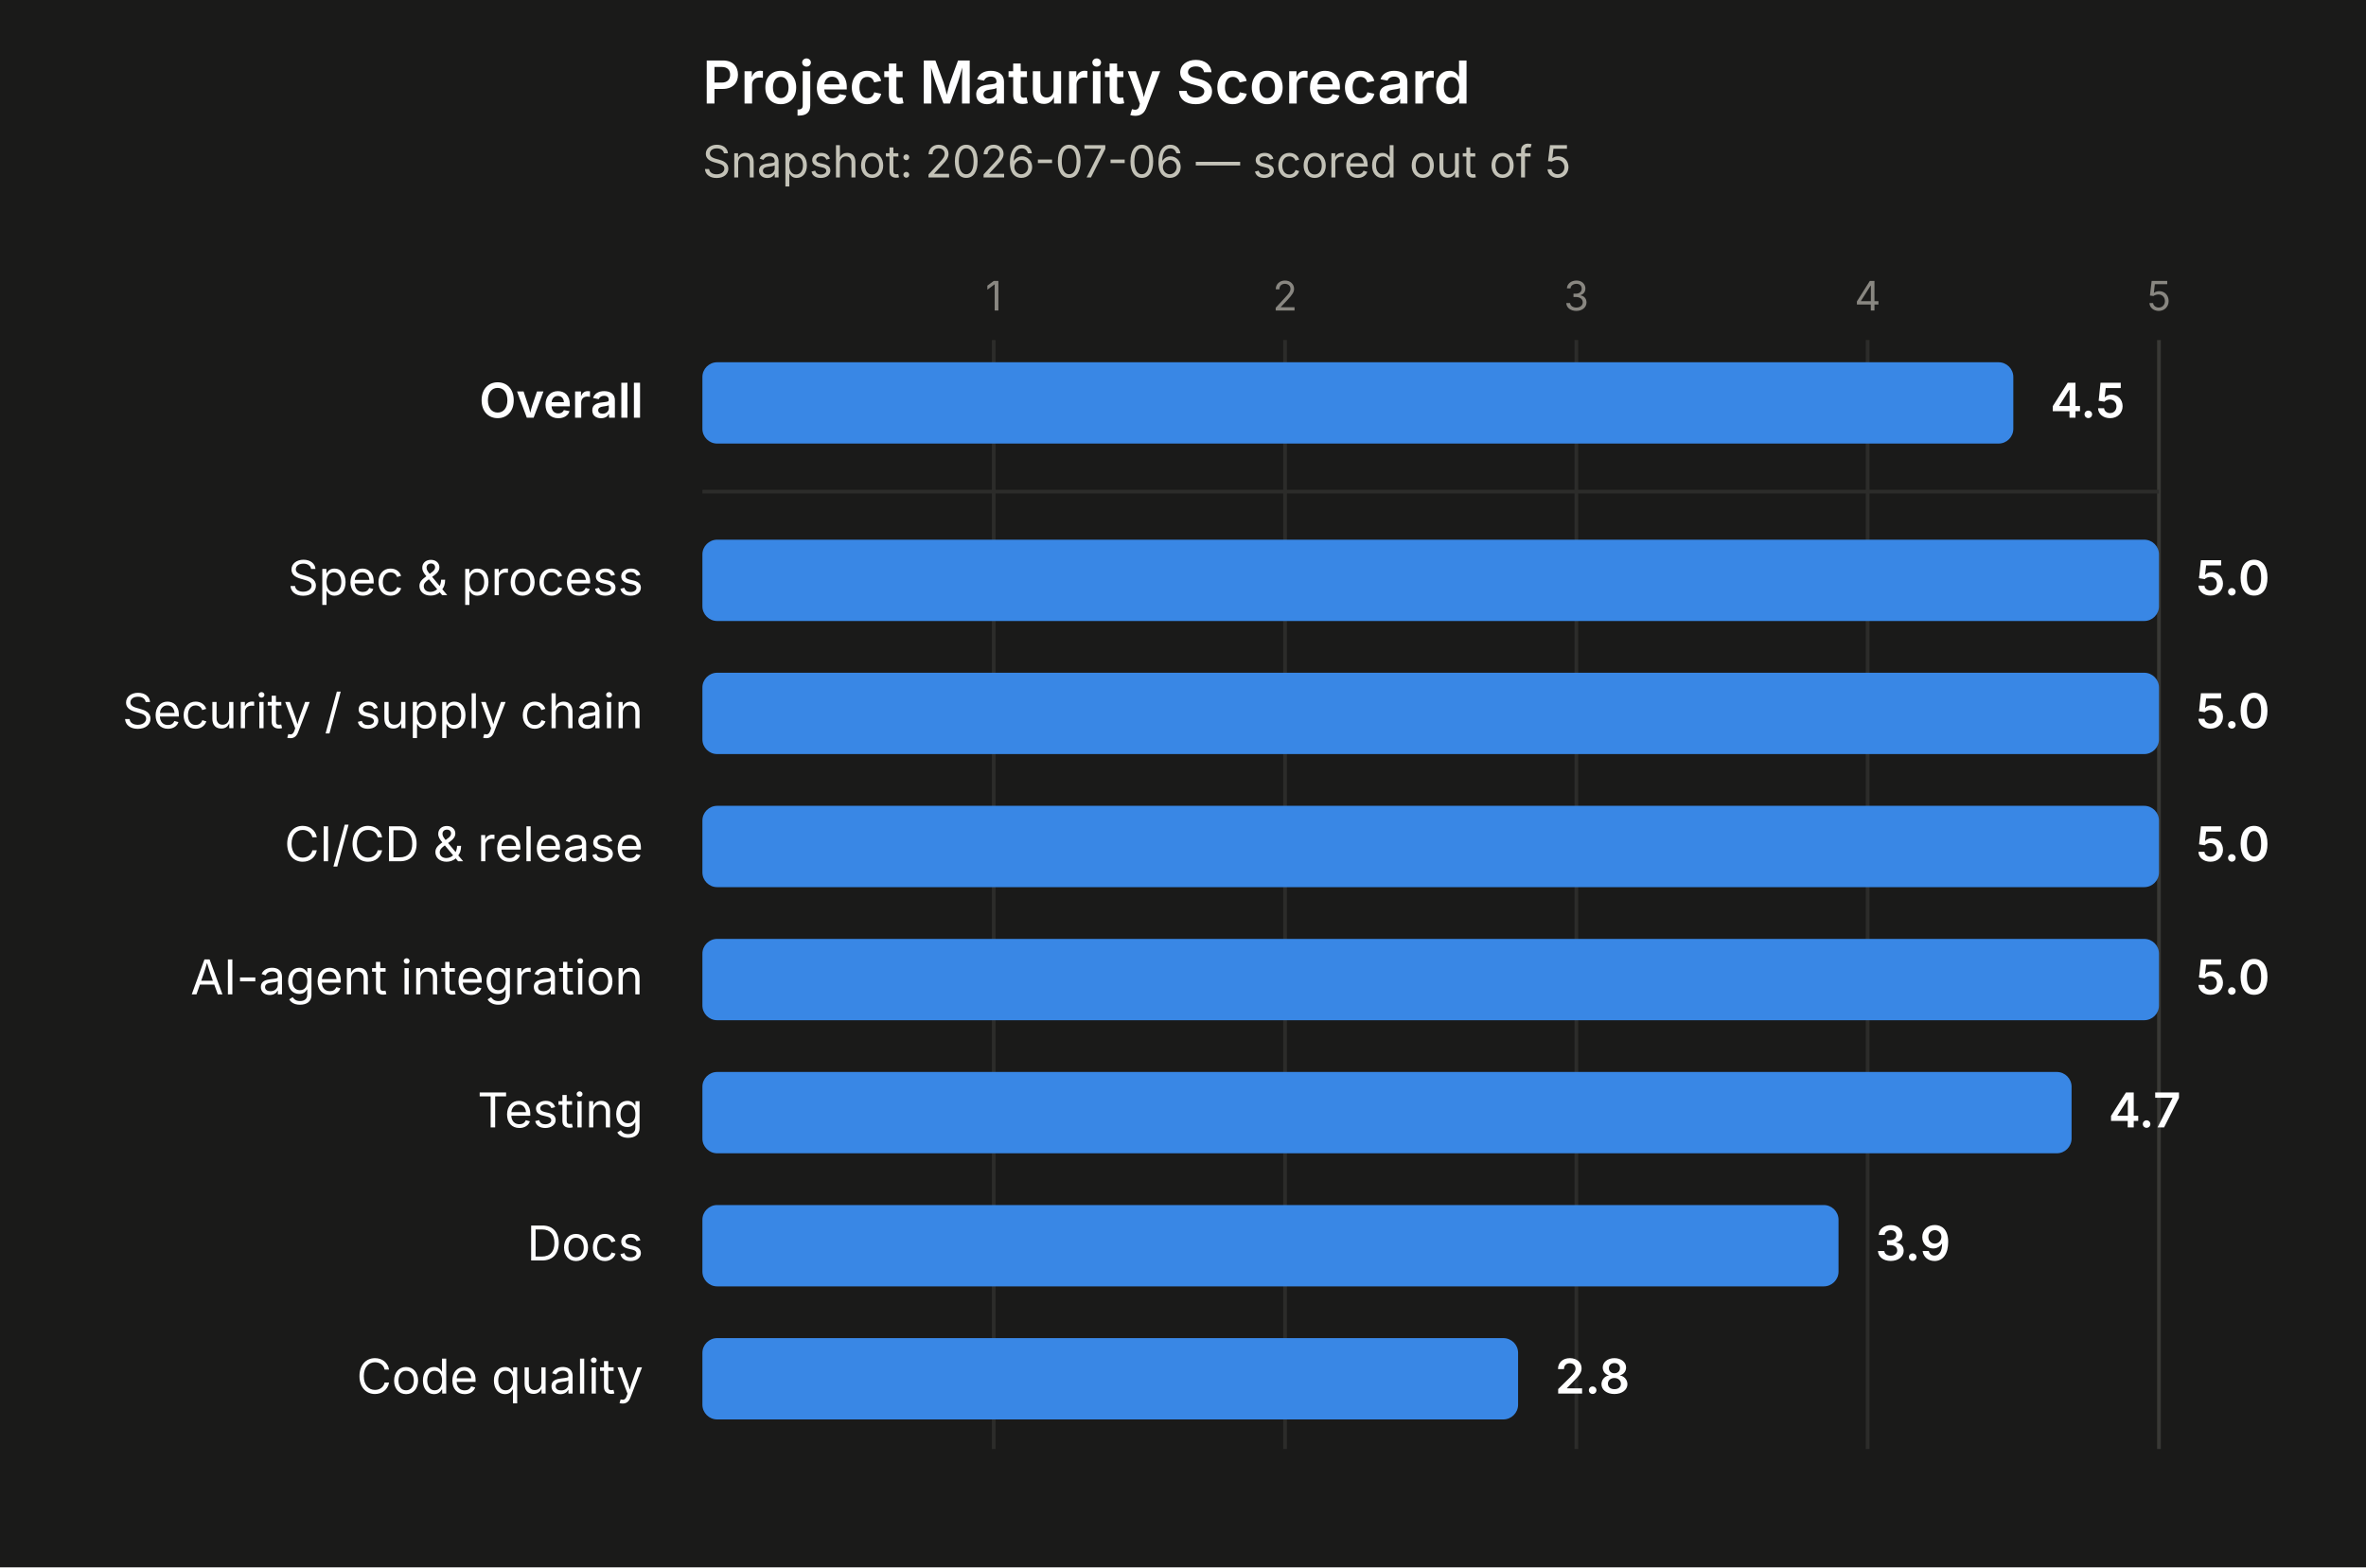
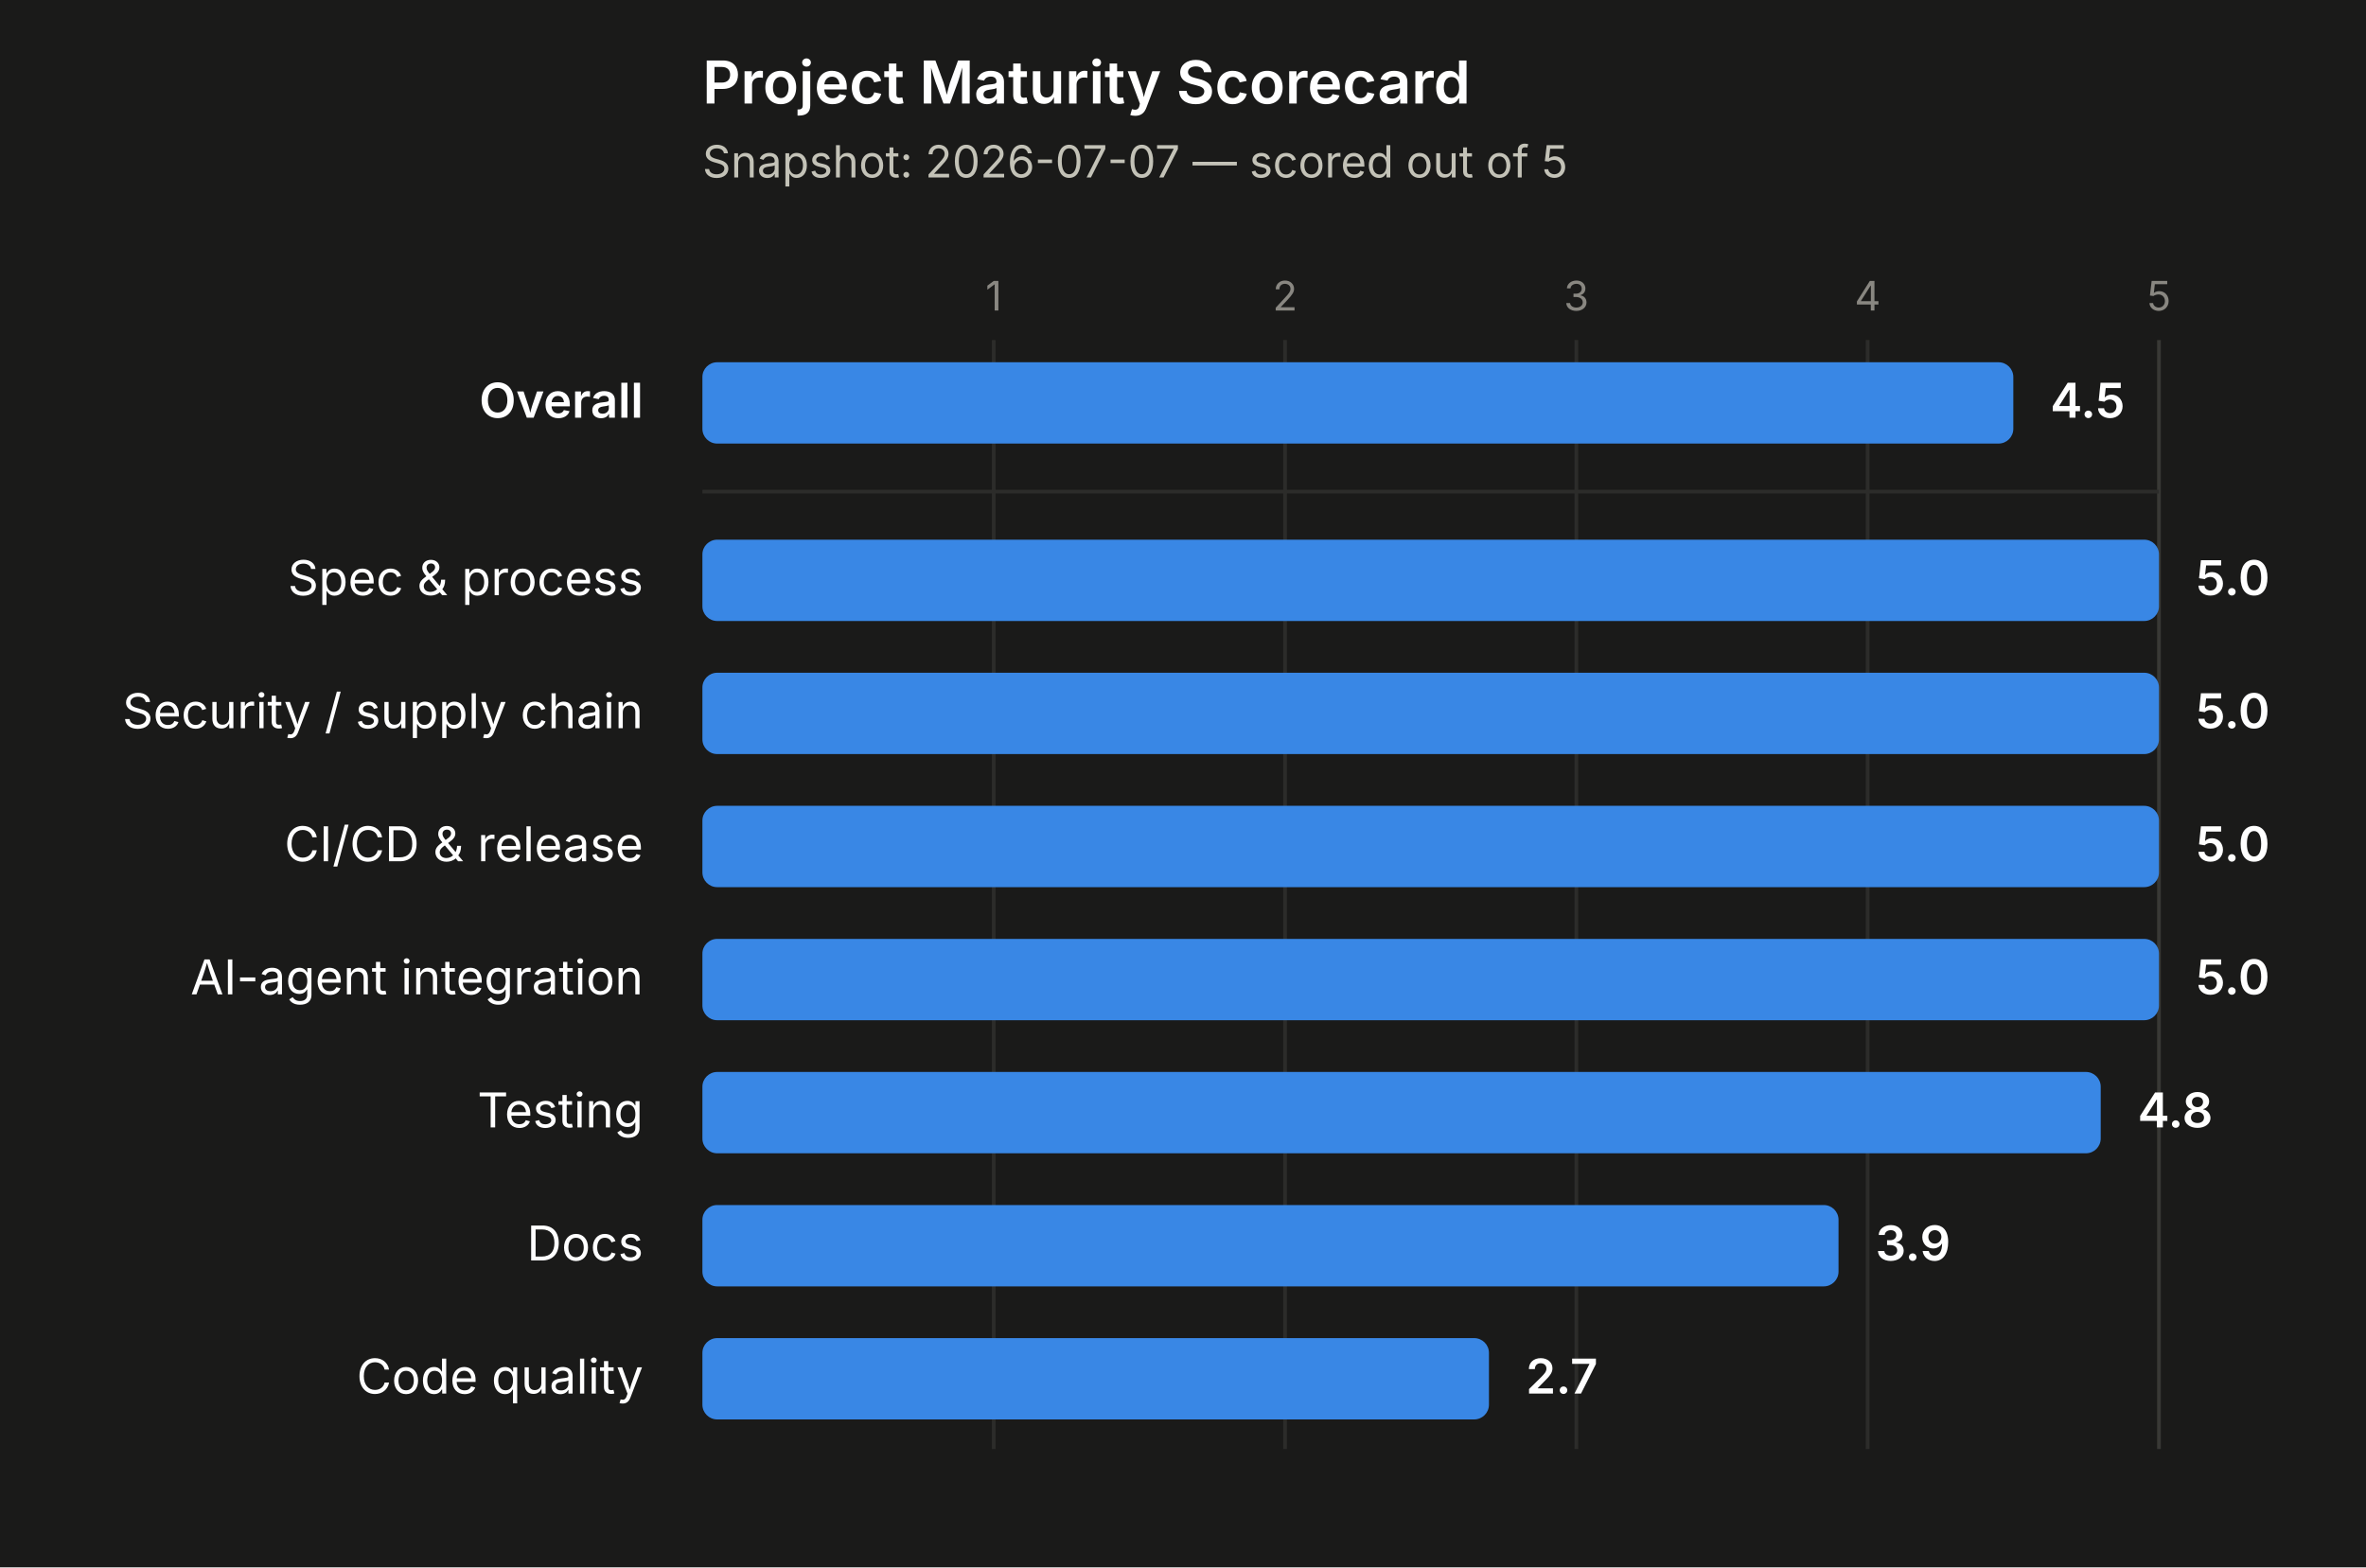
<svg xmlns="http://www.w3.org/2000/svg" width="640" height="424" viewBox="0 0 640 424">
  <rect x="0" y="0" width="640" height="424" fill="#1a1a19" />
  <text x="190" y="28" font-size="16" font-weight="600" fill="#ffffff" font-family="system-ui, -apple-system, 'Segoe UI', sans-serif">Project Maturity Scorecard</text>
-   <text x="190" y="48" font-size="12" fill="#c3c2b7" font-family="system-ui, -apple-system, 'Segoe UI', sans-serif">Snapshot: 2026-07-06 — scored out of 5</text>
+   <text x="190" y="48" font-size="12" fill="#c3c2b7" font-family="system-ui, -apple-system, 'Segoe UI', sans-serif">Snapshot: 2026-07-07 — scored out of 5</text>
  <line x1="268.8" y1="92" x2="268.8" y2="392" stroke="#2c2c2a" stroke-width="1" />
  <text x="268.8" y="84" font-size="11" fill="#898781" text-anchor="middle" font-family="system-ui, -apple-system, 'Segoe UI', sans-serif">1</text>
  <line x1="347.6" y1="92" x2="347.6" y2="392" stroke="#2c2c2a" stroke-width="1" />
  <text x="347.6" y="84" font-size="11" fill="#898781" text-anchor="middle" font-family="system-ui, -apple-system, 'Segoe UI', sans-serif">2</text>
  <line x1="426.4" y1="92" x2="426.4" y2="392" stroke="#2c2c2a" stroke-width="1" />
  <text x="426.4" y="84" font-size="11" fill="#898781" text-anchor="middle" font-family="system-ui, -apple-system, 'Segoe UI', sans-serif">3</text>
  <line x1="505.2" y1="92" x2="505.2" y2="392" stroke="#2c2c2a" stroke-width="1" />
  <text x="505.2" y="84" font-size="11" fill="#898781" text-anchor="middle" font-family="system-ui, -apple-system, 'Segoe UI', sans-serif">4</text>
  <line x1="584" y1="92" x2="584" y2="392" stroke="#383835" stroke-width="1" />
  <text x="584" y="84" font-size="11" fill="#898781" text-anchor="middle" font-family="system-ui, -apple-system, 'Segoe UI', sans-serif">5</text>
  <line x1="190" y1="133" x2="584" y2="133" stroke="#2c2c2a" stroke-width="1" />
  <text x="174" y="113" font-size="13" font-weight="600" fill="#ffffff" text-anchor="end" font-family="system-ui, -apple-system, 'Segoe UI', sans-serif">Overall</text>
  <rect x="190" y="98" width="354.6" height="22" rx="4" ry="4" fill="#3987e5" />
  <text x="554.6" y="113" font-size="13" font-weight="600" fill="#ffffff" font-family="system-ui, -apple-system, 'Segoe UI', sans-serif">4.5</text>
  <text x="174" y="161" font-size="13" font-weight="400" fill="#ffffff" text-anchor="end" font-family="system-ui, -apple-system, 'Segoe UI', sans-serif">Spec &amp; process</text>
  <rect x="190" y="146" width="394" height="22" rx="4" ry="4" fill="#3987e5" />
  <text x="594" y="161" font-size="13" font-weight="600" fill="#ffffff" font-family="system-ui, -apple-system, 'Segoe UI', sans-serif">5.0</text>
  <text x="174" y="197" font-size="13" font-weight="400" fill="#ffffff" text-anchor="end" font-family="system-ui, -apple-system, 'Segoe UI', sans-serif">Security / supply chain</text>
  <rect x="190" y="182" width="394" height="22" rx="4" ry="4" fill="#3987e5" />
  <text x="594" y="197" font-size="13" font-weight="600" fill="#ffffff" font-family="system-ui, -apple-system, 'Segoe UI', sans-serif">5.0</text>
  <text x="174" y="233" font-size="13" font-weight="400" fill="#ffffff" text-anchor="end" font-family="system-ui, -apple-system, 'Segoe UI', sans-serif">CI/CD &amp; release</text>
  <rect x="190" y="218" width="394" height="22" rx="4" ry="4" fill="#3987e5" />
  <text x="594" y="233" font-size="13" font-weight="600" fill="#ffffff" font-family="system-ui, -apple-system, 'Segoe UI', sans-serif">5.0</text>
  <text x="174" y="269" font-size="13" font-weight="400" fill="#ffffff" text-anchor="end" font-family="system-ui, -apple-system, 'Segoe UI', sans-serif">AI-agent integration</text>
  <rect x="190" y="254" width="394" height="22" rx="4" ry="4" fill="#3987e5" />
  <text x="594" y="269" font-size="13" font-weight="600" fill="#ffffff" font-family="system-ui, -apple-system, 'Segoe UI', sans-serif">5.0</text>
  <text x="174" y="305" font-size="13" font-weight="400" fill="#ffffff" text-anchor="end" font-family="system-ui, -apple-system, 'Segoe UI', sans-serif">Testing</text>
-   <rect x="190" y="290" width="370.36" height="22" rx="4" ry="4" fill="#3987e5" />
-   <text x="570.36" y="305" font-size="13" font-weight="600" fill="#ffffff" font-family="system-ui, -apple-system, 'Segoe UI', sans-serif">4.7</text>
+   <rect x="190" y="290" width="378.24" height="22" rx="4" ry="4" fill="#3987e5" />
+   <text x="578.24" y="305" font-size="13" font-weight="600" fill="#ffffff" font-family="system-ui, -apple-system, 'Segoe UI', sans-serif">4.8</text>
  <text x="174" y="341" font-size="13" font-weight="400" fill="#ffffff" text-anchor="end" font-family="system-ui, -apple-system, 'Segoe UI', sans-serif">Docs</text>
  <rect x="190" y="326" width="307.32" height="22" rx="4" ry="4" fill="#3987e5" />
  <text x="507.32" y="341" font-size="13" font-weight="600" fill="#ffffff" font-family="system-ui, -apple-system, 'Segoe UI', sans-serif">3.9</text>
  <text x="174" y="377" font-size="13" font-weight="400" fill="#ffffff" text-anchor="end" font-family="system-ui, -apple-system, 'Segoe UI', sans-serif">Code quality</text>
-   <rect x="190" y="362" width="220.64" height="22" rx="4" ry="4" fill="#3987e5" />
-   <text x="420.64" y="377" font-size="13" font-weight="600" fill="#ffffff" font-family="system-ui, -apple-system, 'Segoe UI', sans-serif">2.8</text>
+   <rect x="190" y="362" width="212.76" height="22" rx="4" ry="4" fill="#3987e5" />
+   <text x="412.76" y="377" font-size="13" font-weight="600" fill="#ffffff" font-family="system-ui, -apple-system, 'Segoe UI', sans-serif">2.7</text>
</svg>
